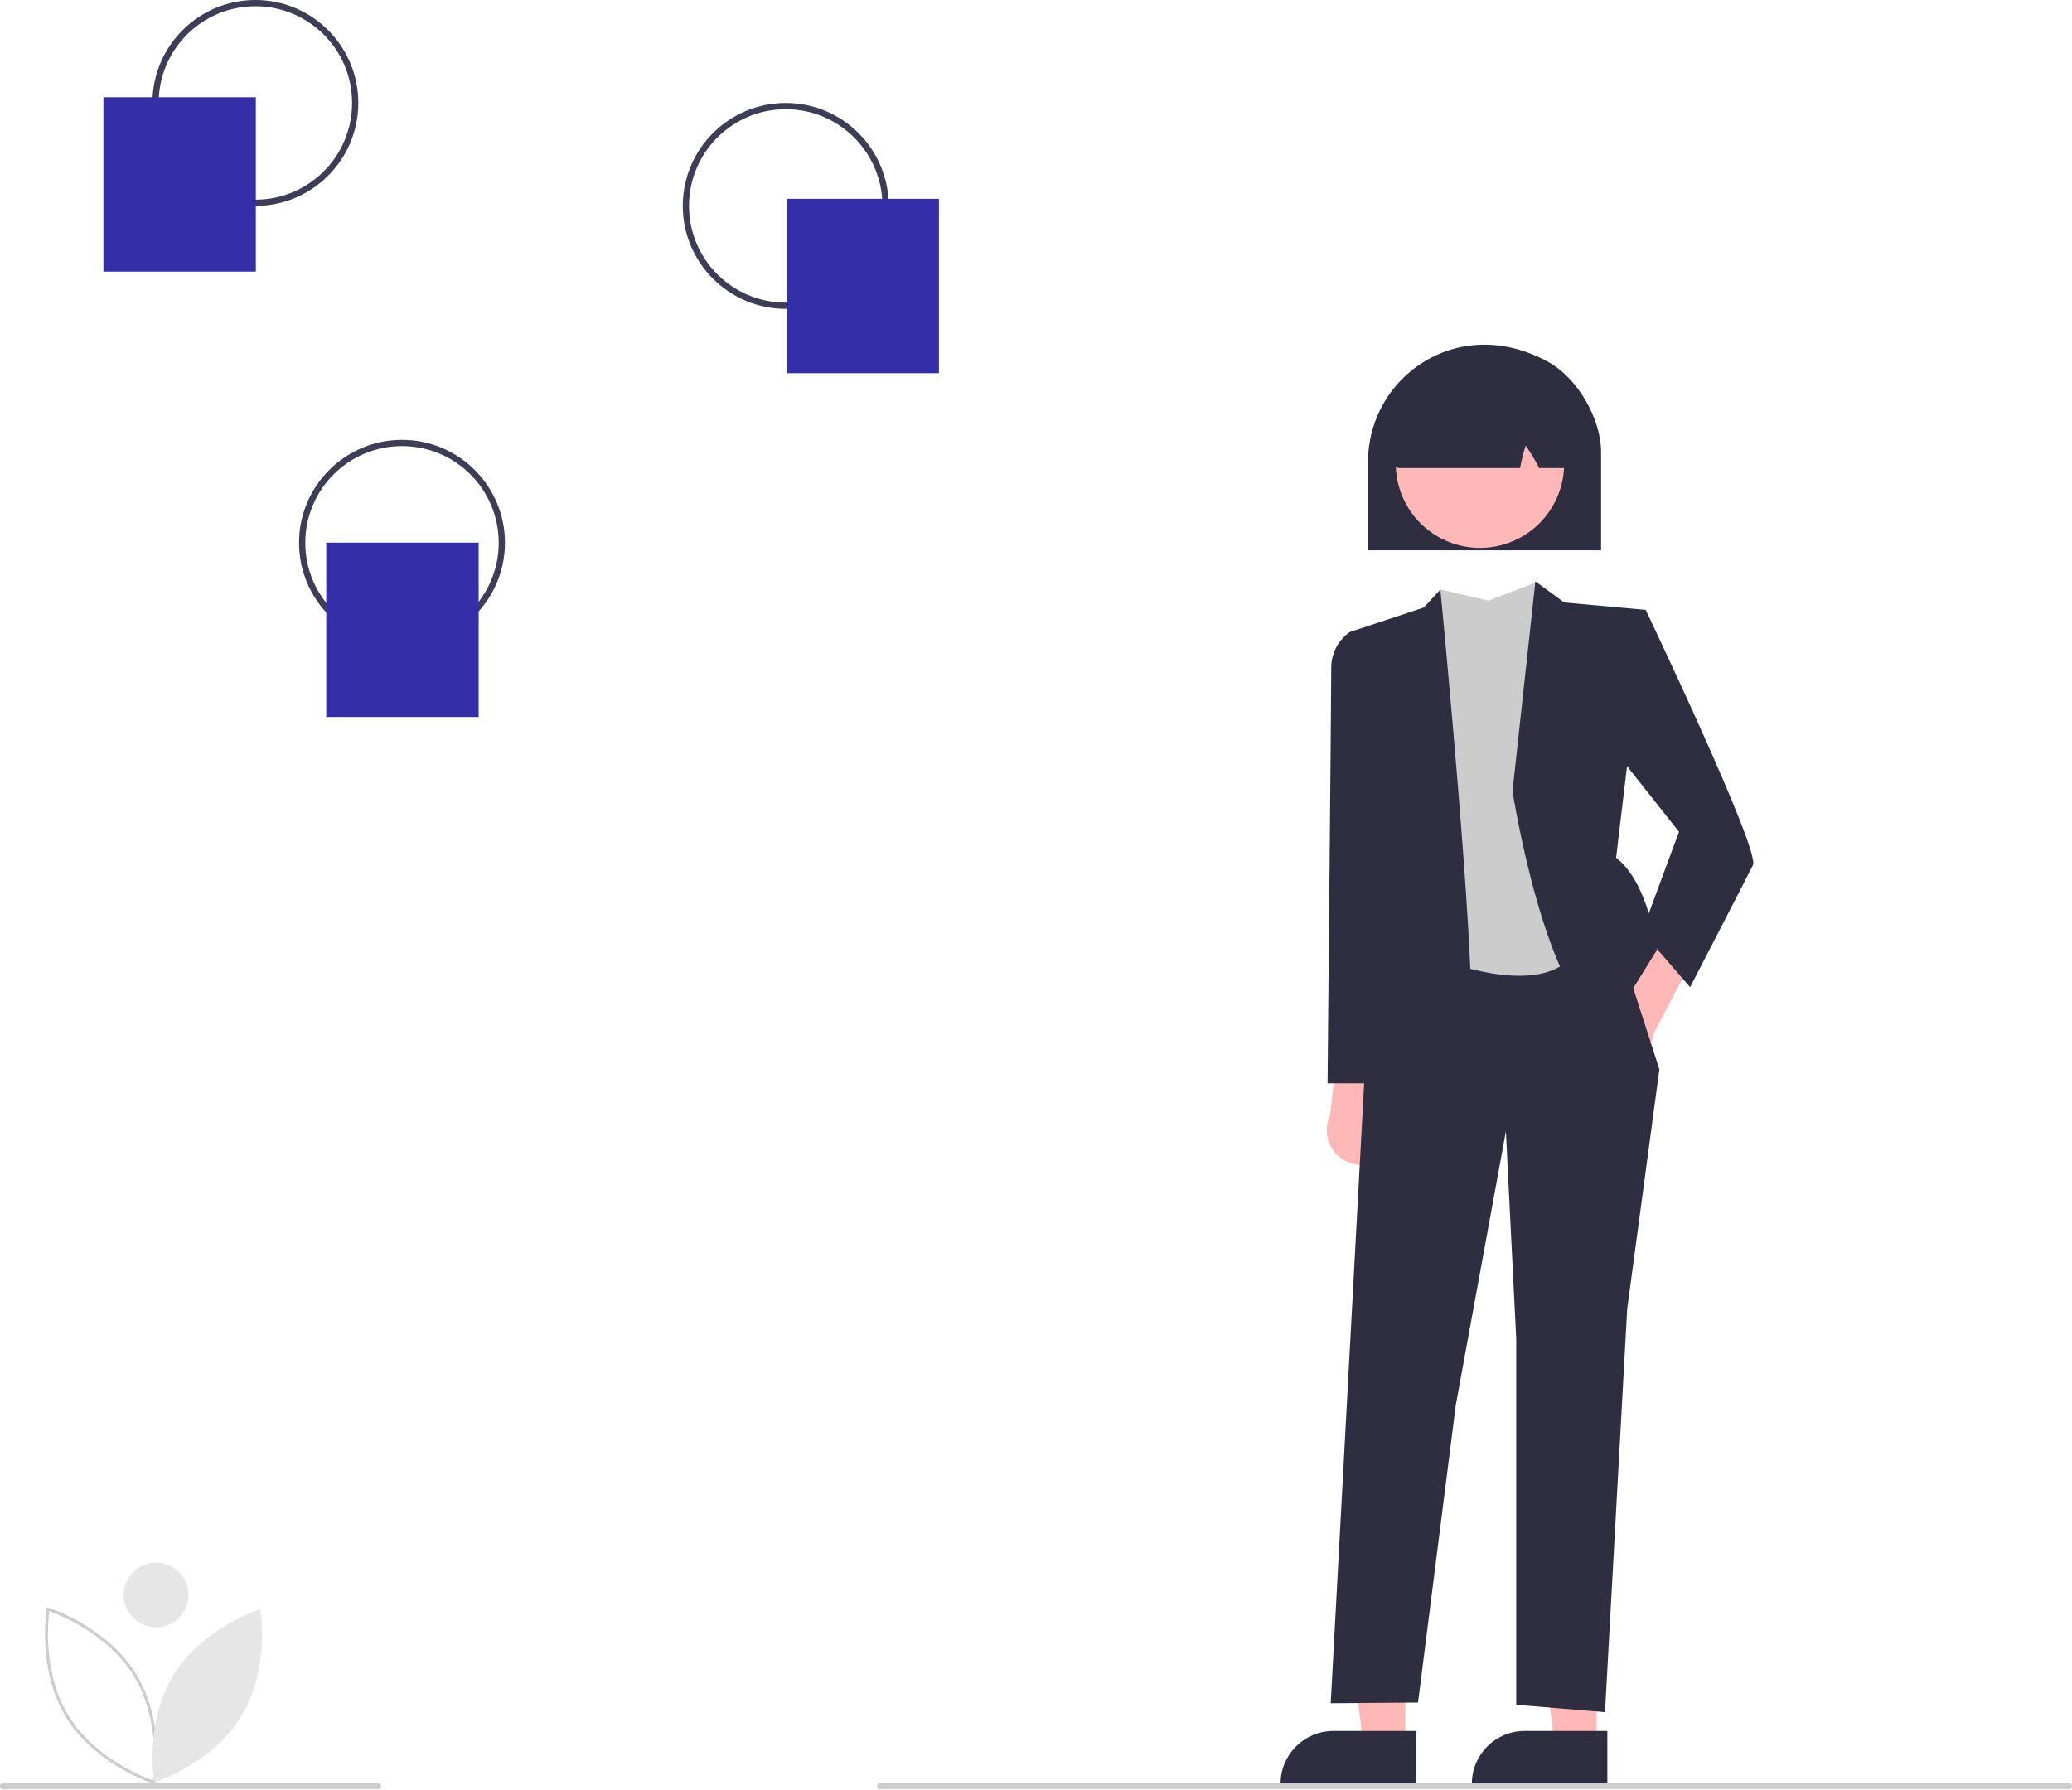
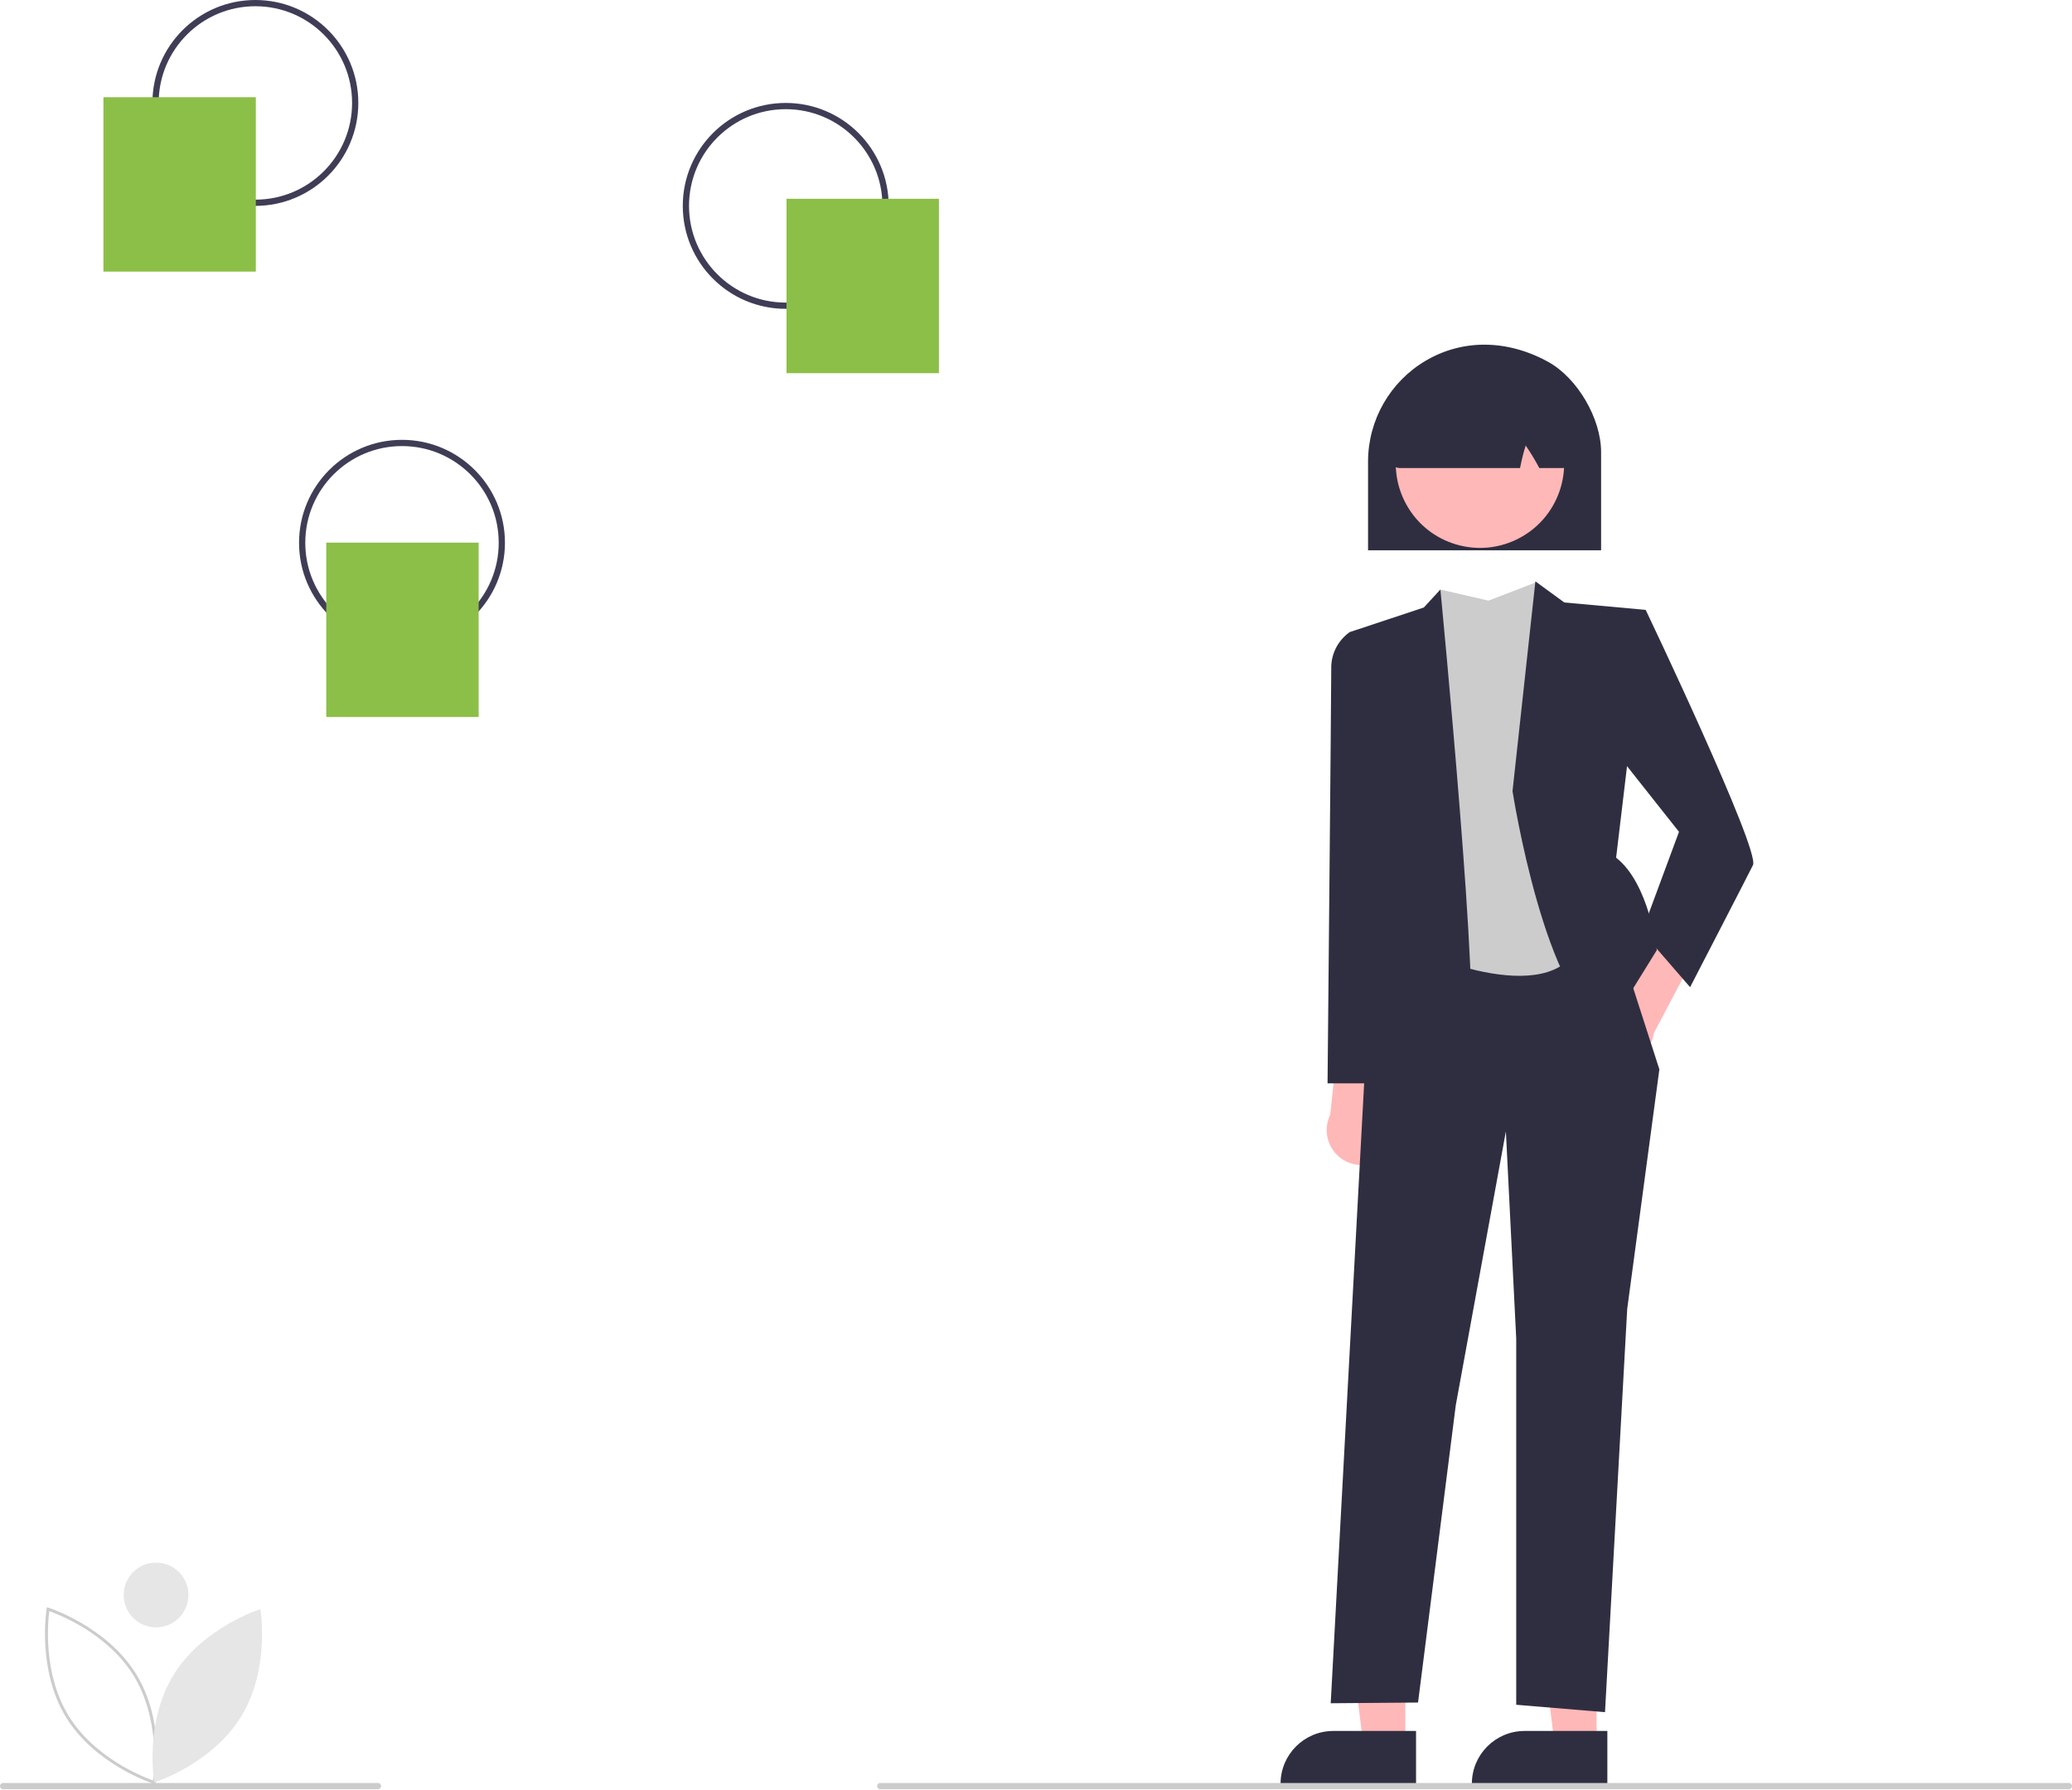
<svg xmlns="http://www.w3.org/2000/svg" width="664.146" height="573.575" viewBox="0 0 664.146 573.575" role="img" artist="Katerina Limpitsouni" source="https://undraw.co/">
  <path d="M349.782,229.213a33,33,0,1,1,33-33h0A33.037,33.037,0,0,1,349.782,229.213Zm0-64a31,31,0,1,0,31,31A31,31,0,0,0,349.782,165.213Z" transform="translate(-267.9272 -163.2125)" fill="#3f3d56" />
  <path d="M519.782,262.213a33,33,0,1,1,33-33h0A33.037,33.037,0,0,1,519.782,262.213Zm0-64a31,31,0,1,0,31,31A31,31,0,0,0,519.782,198.213Z" transform="translate(-267.9272 -163.2125)" fill="#3f3d56" />
  <path d="M396.782,370.213a33,33,0,1,1,33-33h0A33.037,33.037,0,0,1,396.782,370.213Zm0-64a31,31,0,1,0,31,31A31,31,0,0,0,396.782,306.213Z" transform="translate(-267.9272 -163.2125)" fill="#3f3d56" />
-   <path d="M301.078,250.282V194.375h48.849V250.282Z" transform="translate(-267.9272 -163.2125)" fill="#342ea9" />
-   <path d="M372.505,393.064V337.158H421.354v55.907Z" transform="translate(-267.9272 -163.2125)" fill="#342ea9" />
-   <path d="M520.034,282.842V226.935h48.849v55.907Z" transform="translate(-267.9272 -163.2125)" fill="#342ea9" />
+   <path d="M301.078,250.282V194.375h48.849V250.282Z" transform="translate(-267.9272 -163.2125)" fill="#8cbf48" />
+   <path d="M372.505,393.064V337.158H421.354v55.907Z" transform="translate(-267.9272 -163.2125)" fill="#8cbf48" />
+   <path d="M520.034,282.842V226.935h48.849v55.907Z" transform="translate(-267.9272 -163.2125)" fill="#8cbf48" />
  <polygon points="511.775 559.294 498.307 559.293 491.901 507.348 511.777 507.348 511.775 559.294" fill="#ffb8b8" />
  <path d="M783.136,735.561,739.712,735.559v-.549A16.903,16.903,0,0,1,756.614,718.108h.001l26.522.001Z" transform="translate(-267.9272 -163.2125)" fill="#2f2e41" />
  <polygon points="450.456 559.294 436.989 559.293 430.582 507.348 450.458 507.348 450.456 559.294" fill="#ffb8b8" />
  <path d="M721.818,735.561l-43.424-.002v-.549a16.903,16.903,0,0,1,16.902-16.902h.001l26.522.001Z" transform="translate(-267.9272 -163.2125)" fill="#2f2e41" />
  <path d="M775.861,493.806a11.119,11.119,0,0,1,11.93-12.18l11.533-22.641,15.468,3.653-16.736,31.744a11.179,11.179,0,0,1-22.195-.576Z" transform="translate(-267.9272 -163.2125)" fill="#ffb8b8" />
  <path d="M713.011,532.574a11.119,11.119,0,0,0-3.079-16.769l3.1-25.219-14.866-5.622-3.878,35.676A11.179,11.179,0,0,0,713.011,532.574Z" transform="translate(-267.9272 -163.2125)" fill="#ffb8b8" />
  <polygon points="515.645 292.356 531.886 342.806 521.574 419.622 514.459 548.872 486 546.5 486 429.108 482.686 362.704 466.628 450.452 454.528 545.786 426.54 546.014 437.383 344.918 442.126 293.929 515.645 292.356" fill="#2f2e41" />
  <path d="M760.449,349.829,745.034,355.758l-15.415-3.557-7.708,115.613s46.245,21.344,53.36-4.743S760.449,349.829,760.449,349.829Z" transform="translate(-267.9272 -163.2125)" fill="#ccc" />
  <path d="M795.43,358.722l-26.087-2.372-9.272-6.77-7.329,67.244s10.672,68.775,30.83,75.89l15.415-24.901s-2.372-21.344-13.044-29.644Z" transform="translate(-267.9272 -163.2125)" fill="#2f2e41" />
  <path d="M700.567,365.837l23.73-7.869,5.322-5.768s13.636,140.515,8.893,142.886-35.573,4.743-35.573,4.743Z" transform="translate(-267.9272 -163.2125)" fill="#2f2e41" />
  <path d="M785.943,368.208l9.486-9.486s36.759,77.076,34.388,81.819-20.158,39.131-20.158,39.131l-15.415-17.787,11.858-32.016-22.53-28.459Z" transform="translate(-267.9272 -163.2125)" fill="#2f2e41" />
  <path d="M707.682,368.208l-7.115-2.372a13.975,13.975,0,0,0-5.929,11.858c0,8.3-1.186,132.807-1.186,132.807H713.317Z" transform="translate(-267.9272 -163.2125)" fill="#2f2e41" />
  <path d="M706.435,311.065a37.551,37.551,0,0,1,18.419-32.187c11.883-7.015,26.22-6.888,39.334.347,9.343,5.156,16.945,18.128,16.945,28.918v31.483H706.435Z" transform="translate(-267.9272 -163.2125)" fill="#2f2e41" />
  <circle cx="742.305" cy="311.87" r="26.98" transform="translate(-326.5525 231.0594) rotate(-28.66318)" fill="#ffb8b8" />
  <path d="M714.169,312.125c-.204-.236-.683-.789,2.645-26.397l.106-.418h.301c16.869-8.299,33.984-8.507,50.872-.623a3.323,3.323,0,0,1,1.884,2.689c1.971,24.059,1.495,24.584,1.291,24.808a3.304,3.304,0,0,1-2.439,1.079h-7.483l-.157-.283a77.226,77.226,0,0,0-4.223-6.945,61.642,61.642,0,0,0-1.724,6.79l-.091.437h-38.491A3.295,3.295,0,0,1,714.169,312.125Z" transform="translate(-267.9272 -163.2125)" fill="#2f2e41" />
  <path d="M931.073,736.787h-381a1,1,0,0,1,0-2h381a1,1,0,0,1,0,2Z" transform="translate(-267.9272 -163.2125)" fill="#ccc" />
-   <path id="f8574534-e24e-408e-9d08-1b03903fb5c9-715" data-name="Path 293" d="M317.741,735.217l-.519-.162c-.187-.058-18.743-6.019-28.124-21.332s-6.259-34.553-6.226-34.746l.09-.533.519.162c.187.058,18.743,6.019,28.124,21.333h0c9.379,15.316,6.259,34.552,6.226,34.745Zm-34.014-55.531c-.427,3.229-2.13,19.978,6.179,33.544s24.003,19.658,27.073,20.745c.427-3.229,2.13-19.978-6.179-33.543h0C302.493,686.869,286.797,680.774,283.727,679.687Z" transform="translate(-267.9272 -163.2125)" fill="#ccc" />
+   <path id="f8574534-e24e-408e-9d08-1b03903fb5c9-623" data-name="Path 293" d="M317.741,735.217l-.519-.162c-.187-.058-18.743-6.019-28.124-21.332s-6.259-34.553-6.226-34.746l.09-.533.519.162c.187.058,18.743,6.019,28.124,21.333h0c9.379,15.316,6.259,34.552,6.226,34.745Zm-34.014-55.531c-.427,3.229-2.13,19.978,6.179,33.544s24.003,19.658,27.073,20.745c.427-3.229,2.13-19.978-6.179-33.543h0C302.493,686.869,286.797,680.774,283.727,679.687Z" transform="translate(-267.9272 -163.2125)" fill="#ccc" />
  <path d="M389.207,736.787H268.793a1.01,1.01,0,0,1,0-2h120.413a1.01,1.01,0,0,1,0,2Z" transform="translate(-267.9272 -163.2125)" fill="#ccc" />
-   <path id="a3f825ef-0915-48ed-bc51-13344214e9a0-716" data-name="Path 292" d="M323.529,700.185c-9.396,15.34-6.165,34.42-6.165,34.42s18.466-5.789,27.862-21.129,6.165-34.42,6.165-34.42S332.925,684.846,323.529,700.185Z" transform="translate(-267.9272 -163.2125)" fill="#e6e6e6" />
+   <path id="a3f825ef-0915-48ed-bc51-13344214e9a0-624" data-name="Path 292" d="M323.529,700.185c-9.396,15.34-6.165,34.42-6.165,34.42s18.466-5.789,27.862-21.129,6.165-34.42,6.165-34.42S332.925,684.846,323.529,700.185Z" transform="translate(-267.9272 -163.2125)" fill="#e6e6e6" />
  <circle id="b0302f70-fb56-40b5-b603-5b52e4f140d6" data-name="Ellipse 48" cx="50.025" cy="511.306" r="10.381" fill="#e6e6e6" />
</svg>
